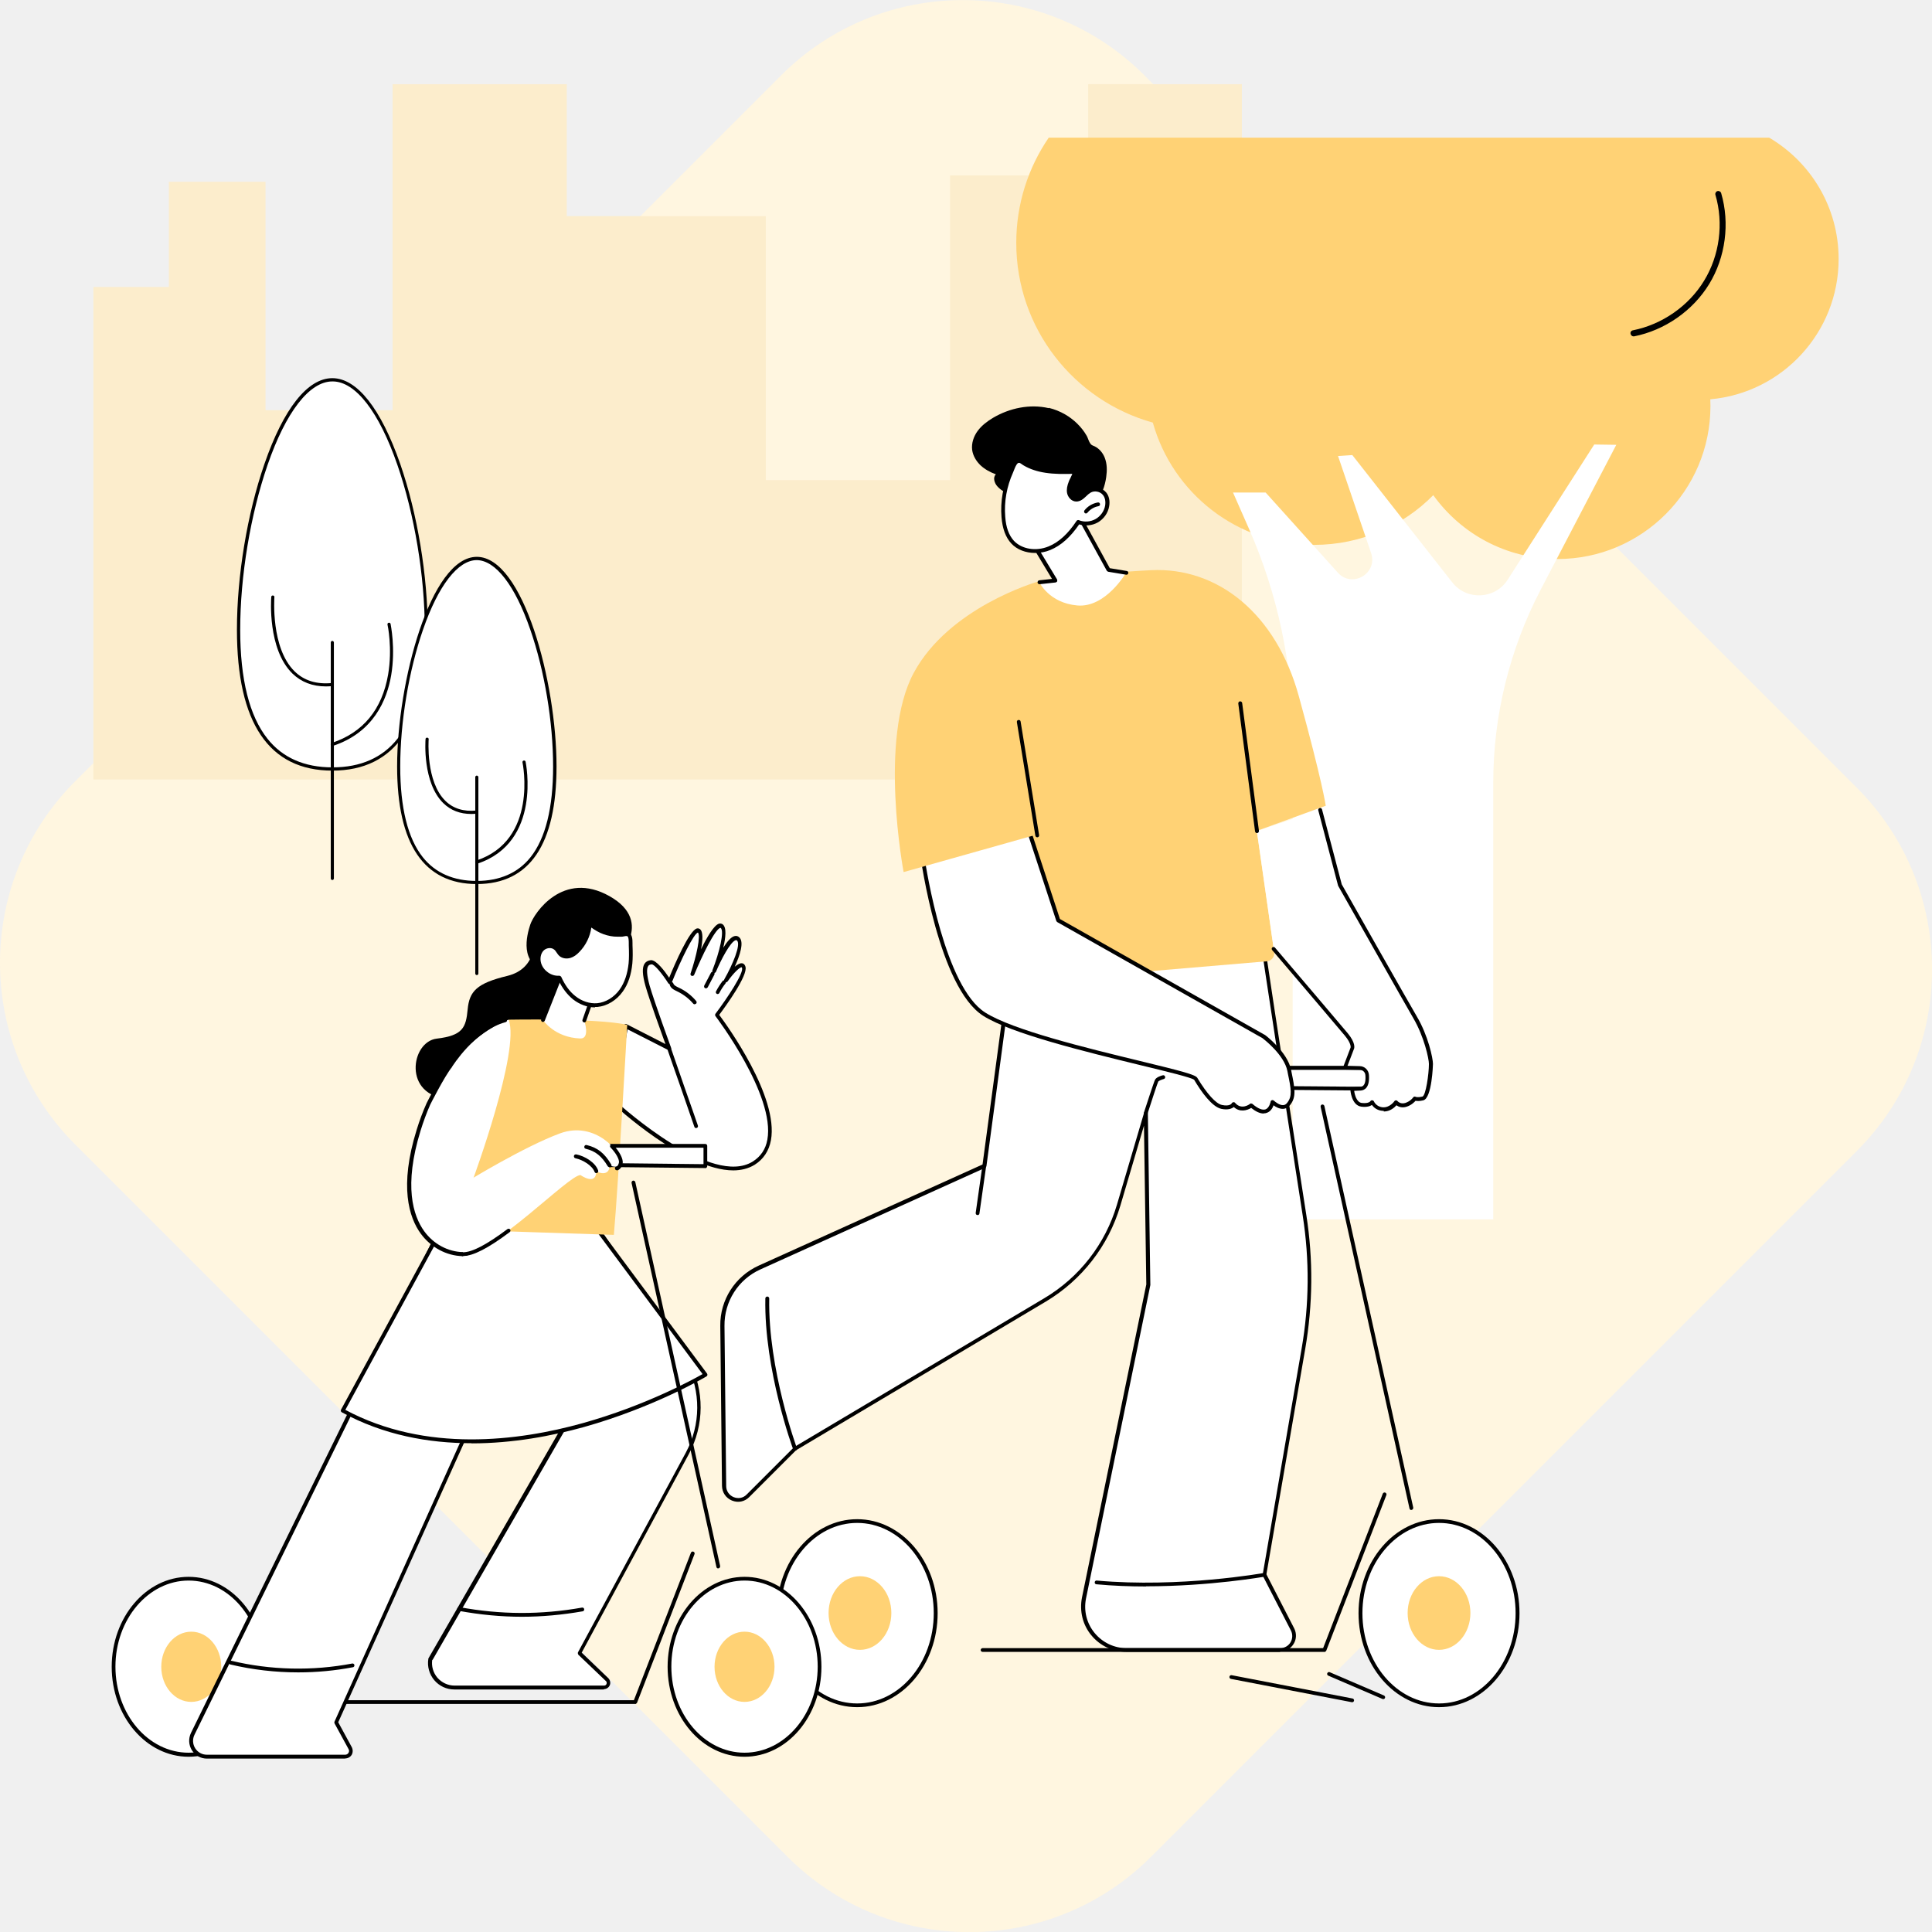
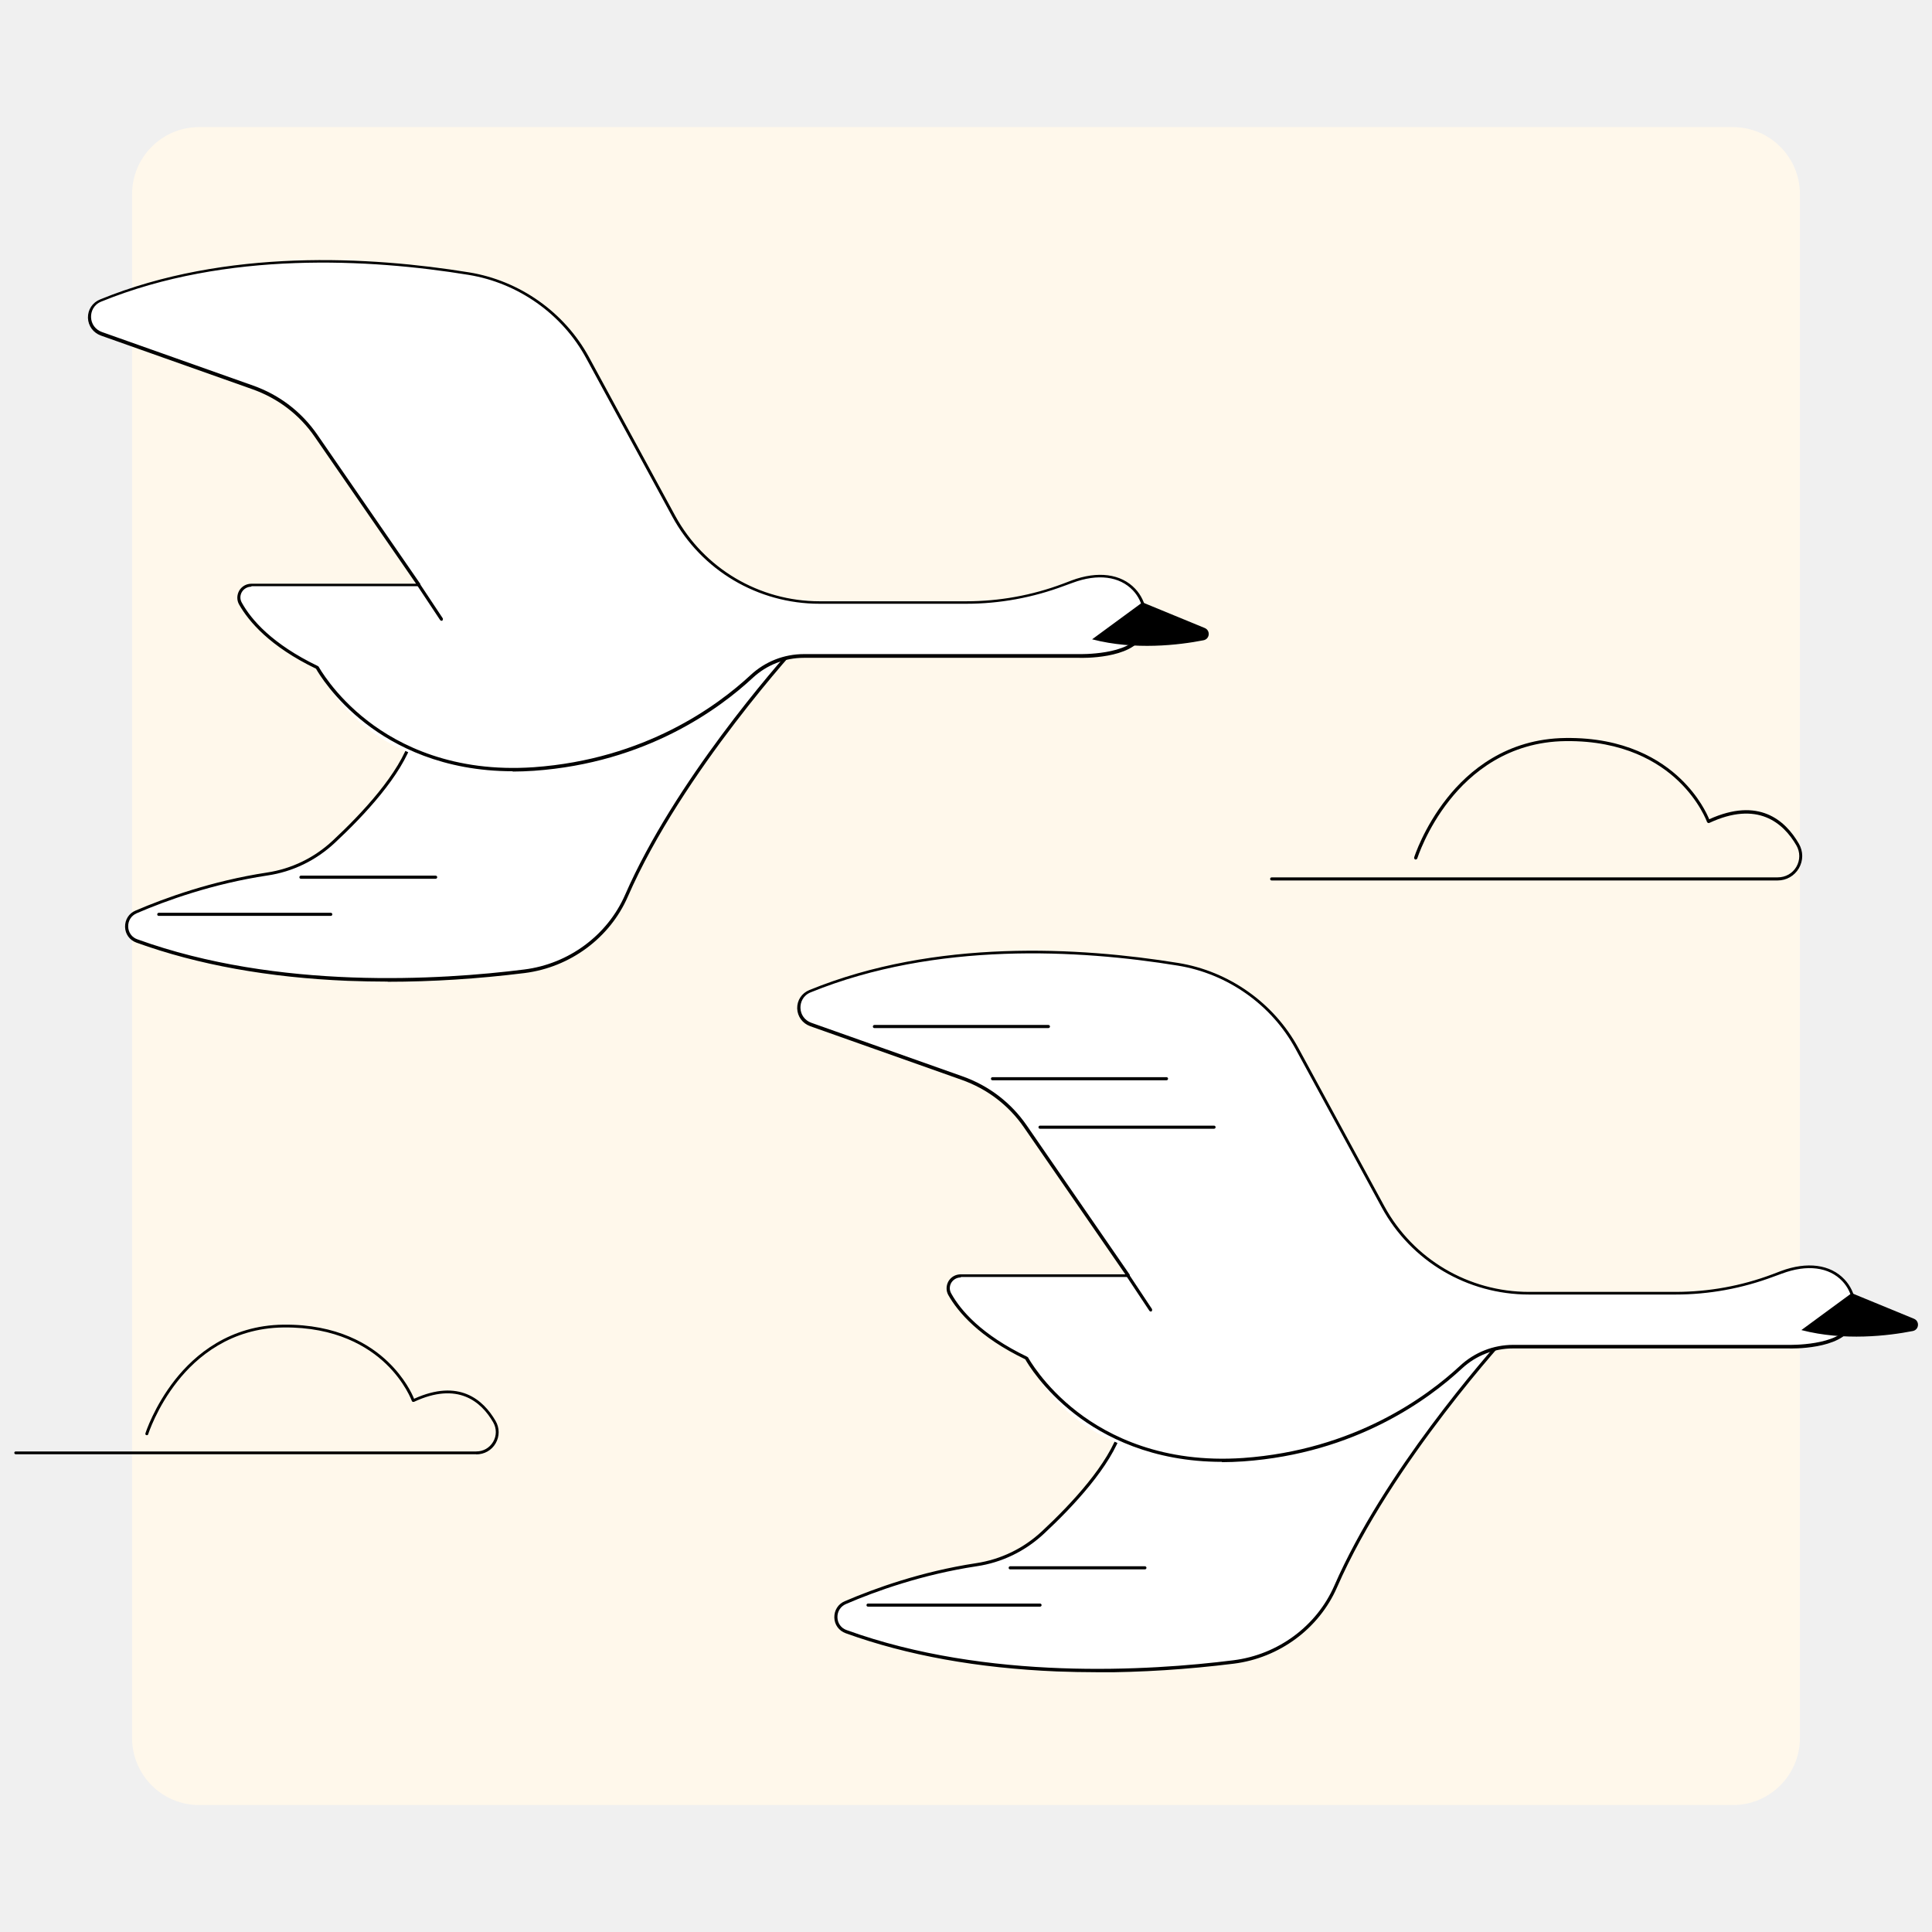
<svg xmlns="http://www.w3.org/2000/svg" id="Capa_1" data-name="Capa 1" viewBox="0 0 124.35 124.35">
  <defs>
    <style>
      .cls-1 {
-         fill: #fff6e0;
+         fill: none;
      }

      .cls-2 {
        fill: #fff;
      }

      .cls-3 {
-         fill: #fcedcc;
+         fill: #fff8eb;
      }

      .cls-4 {
-         fill: #ffd275;
+         clip-path: url(#clippath);
      }
    </style>
+     <clipPath id="clippath">
+       <rect class="cls-1" x=".91" y="16.72" width="122.52" height="90.91" />
+     </clipPath>
  </defs>
-   <rect class="cls-1" x="13.22" y="13.52" width="97.91" height="97.32" rx="16.53" ry="16.53" transform="translate(62.18 -25.75) rotate(45)" />
-   <g>
-     <g>
-       <polygon class="cls-3" points="6.01 18.47 10.87 18.47 10.87 11.7 17.09 11.7 17.09 26.4 25.27 26.4 25.27 5.42 36.48 5.42 36.48 13.91 49.29 13.91 49.29 30.9 61.15 30.9 61.15 11.29 70.04 11.29 70.04 5.42 79.93 5.42 79.93 50.17 6.01 50.17 6.01 18.47" />
-       <g>
-         <path class="cls-4" d="M113.87,8.86c2.68,1.58,4.47,4.48,4.47,7.81,0,4.73-3.63,8.62-8.26,9.03,0,.14.01.29.01.44,0,5.43-4.41,9.84-9.84,9.84-3.3,0-6.21-1.62-8-4.11-1.95,1.98-4.67,3.2-7.67,3.2-4.95,0-9.11-3.33-10.38-7.87-5.07-1.41-8.79-6.05-8.79-11.57,0-2.51.77-4.84,2.09-6.77h46.36Z" />
-         <path d="M105.13,21.65s.03,0,.04,0c1.98-.39,3.79-1.65,4.84-3.37,1.05-1.72,1.34-3.91.77-5.85-.03-.1-.14-.16-.24-.13-.1.03-.16.14-.13.24.54,1.83.27,3.9-.73,5.53-.99,1.63-2.71,2.82-4.58,3.19-.11.02-.18.12-.15.23.02.09.1.16.19.16Z" />
-         <path class="cls-2" d="M81.46,31.7l4.65,5.16c.92,1.02,2.58.05,2.14-1.26l-2.13-6.25.92-.06,6.43,8.19c.93,1.19,2.76,1.1,3.57-.17l5.57-8.7,1.42.02-4.87,9.33c-2,3.84-3.05,8.1-3.05,12.43v28.09h-12.91v-31.13c0-4.58-.96-9.1-2.8-13.29l-1.04-2.36h2.1Z" />
-       </g>
-       <g>
-         <g>
-           <g>
-             <path class="cls-2" d="M27.43,40.54c0,6.92-2.7,8.97-6.04,8.97s-6.04-2.05-6.04-8.97,2.7-16.09,6.04-16.09,6.04,9.17,6.04,16.09Z" />
-             <path d="M21.39,49.6c-4.07,0-6.14-3.05-6.14-9.07,0-3.47.66-7.46,1.77-10.67,1.23-3.56,2.78-5.52,4.37-5.52s3.13,1.96,4.37,5.52c1.11,3.21,1.77,7.2,1.77,10.67,0,6.02-2.07,9.07-6.14,9.07ZM21.39,24.55c-1.47,0-2.99,1.96-4.17,5.38-1.1,3.19-1.76,7.15-1.76,10.6,0,3.19.59,5.55,1.75,7.01.97,1.23,2.38,1.85,4.19,1.85s3.22-.62,4.19-1.85c1.16-1.46,1.75-3.82,1.75-7.01,0-3.45-.66-7.42-1.76-10.6-1.18-3.42-2.7-5.38-4.17-5.38Z" />
-           </g>
-           <g>
-             <path d="M21.39,56.64c-.06,0-.1-.05-.1-.1v-15.19c0-.06.05-.1.1-.1s.1.05.1.1v15.19c0,.06-.05.1-.1.1Z" />
-             <path d="M21.39,48.02s-.08-.03-.1-.07c-.02-.05.01-.11.06-.13,2.02-.67,3.24-2.15,3.63-4.4.29-1.69-.03-3.2-.04-3.22-.01-.05.02-.11.08-.12.05-.01.11.02.12.08,0,.02.33,1.56.04,3.29-.27,1.6-1.14,3.7-3.76,4.56-.01,0-.02,0-.03,0Z" />
-             <path d="M20.98,44.18c-.87,0-1.59-.28-2.16-.83-1.61-1.58-1.37-4.8-1.36-4.93,0-.06.05-.1.11-.09.06,0,.1.05.09.11,0,.03-.24,3.26,1.3,4.77.61.6,1.42.85,2.42.75.06,0,.11.04.11.09,0,.06-.04.11-.09.11-.14.01-.29.02-.42.02Z" />
-           </g>
-         </g>
-         <g>
-           <g>
-             <path class="cls-2" d="M35.71,49.34c0,5.76-2.25,7.46-5.03,7.46s-5.03-1.7-5.03-7.46,2.25-13.39,5.03-13.39,5.03,7.63,5.03,13.39Z" />
-             <path d="M30.69,56.9c-3.4,0-5.13-2.55-5.13-7.57,0-5.43,2.15-13.49,5.13-13.49s5.13,8.06,5.13,13.49c0,5.02-1.73,7.57-5.13,7.57ZM30.69,36.05c-1.21,0-2.48,1.63-3.46,4.47-.92,2.65-1.47,5.95-1.47,8.82,0,2.65.49,4.62,1.45,5.83.81,1.02,1.98,1.53,3.47,1.53s2.67-.52,3.47-1.53c.96-1.21,1.45-3.17,1.45-5.83,0-2.87-.55-6.17-1.47-8.82-.98-2.84-2.24-4.47-3.46-4.47Z" />
-           </g>
-           <g>
-             <path d="M30.69,62.76c-.06,0-.1-.05-.1-.1v-12.64c0-.06.05-.1.1-.1s.1.05.1.1v12.64c0,.06-.05.1-.1.1Z" />
-             <path d="M30.69,55.59s-.08-.03-.1-.07c-.02-.05.01-.11.06-.13,4.01-1.32,2.99-6.27,2.98-6.32-.01-.05.02-.11.08-.12.05-.01.11.02.12.08.01.05,1.07,5.18-3.11,6.56-.01,0-.02,0-.03,0Z" />
-             <path d="M30.34,52.39c-.73,0-1.33-.23-1.81-.7-1.34-1.32-1.15-4.01-1.14-4.12,0-.06.05-.1.11-.09.06,0,.1.05.09.11,0,.03-.2,2.71,1.08,3.96.5.49,1.17.7,2,.62.06,0,.11.04.11.09,0,.06-.04.11-.09.11-.12.01-.24.02-.35.02Z" />
-           </g>
-         </g>
-       </g>
-     </g>
-     <g>
-       <g>
-         <g>
-           <g>
-             <path class="cls-2" d="M81.22,60.26c0,.35,1.75,11.61,2.74,17.97.44,2.84.42,5.73-.07,8.56l-2.51,14.57,1.81,3.52c.31.6-.13,1.31-.8,1.31h-9.89c-1.77,0-3.09-1.62-2.73-3.35l4.14-20.17-.16-11.05-1.75,5.93c-.75,2.56-2.45,4.73-4.74,6.1l-16.1,9.58-3.03,3.03c-.56.56-1.53.17-1.54-.63l-.11-10.31c-.02-1.61.92-3.09,2.39-3.75l14.47-6.54,1.79-13.32,16.08-1.46Z" />
-             <path d="M82.39,106.32h-9.89c-.88,0-1.7-.39-2.26-1.07-.56-.68-.77-1.56-.6-2.43l4.14-20.15-.15-10.22-1.52,5.15c-.77,2.59-2.47,4.78-4.79,6.17l-16.08,9.57-3.02,3.02c-.3.3-.72.38-1.11.22-.39-.16-.63-.52-.64-.94l-.11-10.31c-.02-1.66.95-3.18,2.47-3.87l14.41-6.51,1.78-13.25c0-.06.05-.1.11-.11l16.08-1.46s.07,0,.09.03c.03.02.04.06.04.09,0,.26,1,6.81,2.74,17.96.45,2.86.42,5.75-.07,8.6l-2.5,14.52,1.79,3.48c.16.32.15.7-.04,1-.19.31-.51.49-.88.49ZM73.75,71.51s.01,0,.02,0c.06,0,.11.06.11.12l.16,11.05s0,.02,0,.03l-4.14,20.17c-.16.79.04,1.6.55,2.22.51.62,1.26.98,2.06.98h9.89c.27,0,.52-.14.66-.37.14-.23.15-.52.03-.76l-1.81-3.52s-.02-.05-.01-.08l2.51-14.57c.49-2.82.51-5.69.07-8.52-1.18-7.59-2.58-16.62-2.73-17.86l-15.86,1.44-1.77,13.22s-.03.08-.07.1l-14.47,6.54c-1.43.64-2.34,2.07-2.32,3.64l.11,10.31c0,.32.19.59.48.71.3.12.62.06.84-.17l3.03-3.03s.02-.01.02-.02l16.1-9.58c2.27-1.35,3.93-3.49,4.68-6.02l1.75-5.93c.02-.05.06-.09.12-.09Z" />
-           </g>
-           <path d="M73.77,102.11c-1.04,0-2.12-.04-3.2-.14-.07,0-.12-.07-.11-.13,0-.07.07-.12.13-.11,5.36.48,10.72-.48,10.77-.49.07-.01.13.03.14.1s-.03.13-.1.14c-.04,0-3.49.62-7.64.62Z" />
-           <path d="M51.17,93.36c-.05,0-.1-.03-.12-.08-.02-.05-1.88-5.11-1.79-9.71,0-.07.06-.12.13-.12.07,0,.12.06.12.13-.08,4.55,1.76,9.57,1.78,9.62.02.06,0,.14-.07.16-.01,0-.03,0-.04,0Z" />
-           <path d="M73.75,71.76s-.03,0-.04,0c-.06-.02-.1-.09-.08-.16.11-.33.64-1.97.71-2.1.08-.17.41-.27.5-.29.07-.02.13.02.15.09s-.02.13-.09.15c-.15.04-.32.12-.35.16-.05.09-.45,1.32-.69,2.07-.02.05-.07.09-.12.09Z" />
-           <path d="M62.92,78.2s-.01,0-.02,0c-.07,0-.11-.07-.1-.14l.43-3.03c0-.07.07-.11.14-.1.07,0,.11.07.1.14l-.43,3.03c0,.06-.06.11-.12.11Z" />
-         </g>
-         <g>
-           <path d="M89.03,109.36s-.03,0-.05-.01l-3.49-1.5c-.06-.03-.09-.1-.06-.16.03-.06.1-.09.16-.06l3.49,1.5c.06.03.09.1.06.16-.02.05-.07.07-.11.07Z" />
-           <path d="M87.03,109.56s-.02,0-.02,0l-7.78-1.5c-.07-.01-.11-.08-.1-.14.01-.07.08-.11.14-.1l7.78,1.5c.07.01.11.08.1.14-.01.06-.06.1-.12.1Z" />
-           <path d="M85.25,106.32h-22.01c-.07,0-.12-.06-.12-.12s.06-.12.12-.12h21.92l3.84-9.94c.02-.06.1-.1.16-.07.06.02.1.1.07.16l-3.87,10.02s-.06.08-.12.08Z" />
-           <g>
-             <ellipse class="cls-2" cx="55.17" cy="103.82" rx="5.05" ry="5.93" />
-             <path d="M55.17,109.88c-2.85,0-5.18-2.72-5.18-6.05s2.32-6.05,5.18-6.05,5.18,2.72,5.18,6.05-2.32,6.05-5.18,6.05ZM55.17,98.02c-2.72,0-4.93,2.61-4.93,5.81s2.21,5.81,4.93,5.81c2.72,0,4.93-2.61,4.93-5.81s-2.21-5.81-4.93-5.81Z" />
-           </g>
-           <g>
-             <ellipse class="cls-2" cx="92.62" cy="103.82" rx="5.05" ry="5.93" />
-             <path d="M92.62,109.88c-2.85,0-5.18-2.72-5.18-6.05s2.32-6.05,5.18-6.05,5.18,2.72,5.18,6.05-2.32,6.05-5.18,6.05ZM92.62,98.02c-2.72,0-4.93,2.61-4.93,5.81s2.21,5.81,4.93,5.81,4.93-2.61,4.93-5.81-2.21-5.81-4.93-5.81Z" />
-           </g>
-           <ellipse class="cls-4" cx="92.62" cy="103.82" rx="2.02" ry="2.37" />
-           <ellipse class="cls-4" cx="55.35" cy="103.82" rx="2.02" ry="2.37" />
-         </g>
-         <g>
-           <g>
-             <polygon class="cls-2" points="91.78 70.1 77.86 69.99 77.86 68.73 91.78 68.73 91.78 70.1" />
-             <path d="M91.78,70.22h0l-13.92-.11c-.07,0-.12-.06-.12-.12v-1.26s.01-.06.03-.09c.02-.02.05-.04.09-.04h13.92c.07,0,.12.06.12.12v1.37s-.01.06-.04.09c-.02.02-.05.04-.09.04ZM77.99,69.87l13.67.11v-1.12h-13.67v1.01Z" />
-           </g>
-           <path d="M90.84,97.19c-.06,0-.11-.04-.12-.1l-5.72-25.85c-.01-.07.03-.13.09-.15.07-.01.13.03.15.09l5.72,25.85c.01.07-.03.13-.09.15,0,0-.02,0-.03,0Z" />
-         </g>
-         <g>
-           <path class="cls-4" d="M66.71,37.46s3.03-.54,7.36-.76,8.08,2.83,9.53,8.12c1.52,5.52,1.73,7.04,1.73,7.04l-4.44,1.62,1.12,7.82c.04.28-.17.54-.45.57l-17.34,1.47-1.73-19.17,4.22-6.71Z" />
-           <g>
-             <path class="cls-2" d="M59.35,54.94l6.93-1.34,1.84,5.63,13.21,7.47s1.42,1.06,1.65,2.19c.23,1.13.36,1.67-.05,2.17-.41.5-1.04-.14-1.04-.14,0,0-.18,1.22-1.36.23,0,0-.63.5-1.13-.09,0,0-.14.32-.77.18-.63-.14-1.4-1.36-1.67-1.81-.27-.45-10.76-2.35-13.61-4.16-2.85-1.81-4-10.34-4-10.34Z" />
-             <path d="M81.33,71.67c-.23,0-.5-.12-.8-.36-.26.16-.73.3-1.12-.06-.12.1-.36.21-.8.12-.6-.13-1.29-1.09-1.75-1.87-.15-.14-1.79-.54-3.53-.96-3.48-.85-8.24-2.01-10.05-3.16-2.86-1.82-4.01-10.07-4.06-10.42,0-.07.03-.13.1-.14l6.93-1.34c.06-.01.12.02.14.08l1.83,5.59,13.17,7.45s0,0,.01,0c.06.04,1.46,1.1,1.7,2.26l.03.16c.21,1.03.32,1.59-.1,2.11-.12.15-.27.23-.44.24-.24.01-.48-.12-.62-.23-.06.17-.18.39-.42.48-.07.03-.14.04-.21.04ZM80.54,71.03s.06,0,.08.03c.35.3.64.41.84.34.25-.1.32-.49.32-.49,0-.05.04-.08.08-.1.04-.01.09,0,.13.03.09.08.36.3.59.29.1,0,.19-.05.26-.14.35-.43.26-.89.05-1.9l-.03-.16c-.21-1.04-1.5-2.03-1.6-2.11l-13.21-7.47s-.05-.04-.06-.07l-1.81-5.53-6.7,1.29c.15,1.02,1.34,8.49,3.93,10.13,1.78,1.13,6.51,2.28,9.97,3.12,2.68.65,3.56.88,3.68,1.08.62,1.03,1.2,1.67,1.59,1.75.51.11.63-.1.63-.11.02-.04.06-.06.1-.07.04,0,.08,0,.11.04.42.49.94.09.96.07.02-.02.05-.03.08-.03Z" />
-           </g>
-           <path class="cls-4" d="M67.14,53.6l-8.98,2.53s-1.63-8.59.65-12.82c2.27-4.22,7.91-5.85,7.91-5.85l.43,16.14Z" />
-           <path class="cls-2" d="M91.08,65.46c-.35-.59-4.84-8.52-4.84-8.52l-1.27-4.83-4.07,1.38,1.08,7.57c1.73,2.03,4.36,5.12,4.69,5.52.49.6.38.87.38.87l-.48,1.26.96.02c.25,0,.46.2.48.46.03.37-.02.83-.41.87l-.56.03s.05.95.61,1.02c.57.07.68-.18.68-.18,0,0,.18.43.7.45.52.02.84-.45.84-.45,0,0,.23.29.63.16.41-.14.57-.41.57-.41,0,0,.14.09.52,0,.38-.09.52-1.85.52-2.22s-.32-1.81-1.02-3Z" />
-           <path d="M89.06,71.5s-.03,0-.04,0c-.39-.02-.61-.23-.72-.38-.12.08-.32.15-.67.11-.66-.08-.72-1.09-.72-1.13,0-.07.05-.13.12-.13l.56-.03c.28-.02.32-.41.29-.74-.01-.19-.17-.34-.36-.34l-.96-.02s-.08-.02-.1-.05c-.02-.03-.03-.08-.01-.11l.48-1.26s.06-.24-.36-.75c-.33-.4-3.08-3.63-4.69-5.52-.04-.05-.04-.13.01-.17.05-.04.13-.04.17.01,1.61,1.89,4.36,5.12,4.69,5.52.51.62.42.94.4.99l-.42,1.1.78.02c.32,0,.58.25.6.57.06.83-.3.98-.52,1l-.43.02c.03.24.15.74.49.78.45.05.55-.11.55-.11.02-.04.07-.07.12-.06.05,0,.09.03.11.07,0,.01.16.36.59.38.44.02.73-.39.73-.4.02-.03.06-.05.1-.05.04,0,.08.02.1.05,0,0,.18.22.5.12.35-.12.49-.34.5-.35.02-.03.05-.05.08-.06.03,0,.07,0,.1.02h0s.12.05.42-.02c.22-.05.42-1.46.42-2.1,0-.34-.31-1.76-1-2.94-.35-.59-4.79-8.44-4.84-8.52,0,0,0-.02-.01-.03l-1.27-4.83c-.02-.07.02-.13.09-.15.07-.02.13.02.15.09l1.27,4.82c.21.38,4.49,7.93,4.83,8.5.73,1.23,1.04,2.69,1.04,3.06,0,.02-.06,2.2-.62,2.34-.25.06-.41.05-.5.03-.09.1-.27.28-.57.38-.31.1-.54,0-.66-.09-.13.15-.42.4-.81.4Z" />
-           <path d="M66.76,53.89c-.06,0-.11-.04-.12-.1l-1.19-7.31c-.01-.07.03-.13.1-.14.07-.01.13.03.14.1l1.19,7.31c.01.07-.03.13-.1.14,0,0-.01,0-.02,0Z" />
-           <path d="M80.9,53.62c-.06,0-.11-.05-.12-.11l-1.08-8.23c0-.07.04-.13.11-.14.07,0,.13.04.14.11l1.08,8.23c0,.07-.04.13-.11.14,0,0-.01,0-.02,0Z" />
-         </g>
-         <g>
-           <path class="cls-2" d="M66.9,37.48s.62,1.33,2.44,1.49c1.83.16,3.14-2.11,3.14-2.11l-1.15-.19-2.04-3.72-2.98,1.75,1.6,2.66-1.01.11Z" />
-           <path d="M66.9,37.6c-.06,0-.12-.05-.12-.11,0-.07.04-.13.11-.14l.82-.09-1.5-2.49s-.02-.06-.01-.09c0-.03.03-.06.06-.08l2.98-1.75s.06-.02.1-.01c.03,0,.06.03.08.06l2.01,3.67,1.09.18c.07.01.11.07.1.14-.01.07-.07.11-.14.1l-1.15-.19s-.07-.03-.09-.06l-1.98-3.61-2.76,1.62,1.54,2.55s.02.08,0,.12c-.02.04-.06.06-.1.07l-1.01.11s0,0-.01,0Z" />
-           <path d="M67.5,26.27c-1.21-.28-2.51-.01-3.58.62-.37.22-.73.49-.99.84-.26.35-.41.79-.36,1.22.05.38.26.73.54,1,.28.26.63.45.99.58-.21.19-.1.56.09.77.29.33.73.53,1.17.54.44,0,.88-.18,1.19-.5.23.5.54.96.96,1.31.42.34.97.56,1.51.52.59-.04,1.14-.37,1.52-.84.37-.46.58-1.04.66-1.63.06-.42.06-.85-.1-1.25-.12-.3-.34-.57-.64-.72-.15-.07-.22-.07-.3-.21-.09-.13-.13-.31-.21-.46-.33-.58-.83-1.06-1.4-1.39-.33-.19-.68-.33-1.05-.42Z" />
-           <g>
-             <path class="cls-2" d="M64.57,33.27c.05.59.2,1.2.6,1.63.58.62,1.58.71,2.36.39.79-.32,1.39-.98,1.86-1.69.38.15.82.12,1.17-.08.35-.2.61-.56.68-.96.05-.27,0-.57-.17-.78-.22-.28-.66-.36-.96-.18-.3.18-.52.57-.87.56-.23-.01-.42-.22-.47-.45-.05-.23.02-.47.11-.68.09-.22.21-.42.27-.65-.63.02-1.26.03-1.88-.07-.47-.07-.94-.21-1.36-.46-.19-.11-.31-.27-.5-.12-.15.13-.26.46-.34.64-.41.9-.59,1.91-.51,2.9Z" />
-             <path d="M66.62,35.59c-.6,0-1.16-.21-1.53-.61-.36-.39-.57-.95-.63-1.7-.08-1.01.1-2.03.52-2.96.02-.04.04-.09.06-.14.08-.19.17-.43.32-.55.22-.18.4-.05.54.04.03.02.07.05.1.07.37.22.81.36,1.32.44.61.09,1.24.08,1.86.06.04,0,.08.02.1.05.02.03.03.07.02.11-.05.16-.12.31-.18.46-.03.07-.06.13-.09.2-.1.25-.14.44-.1.61.03.17.18.35.35.36.17,0,.31-.12.47-.28.1-.1.21-.19.33-.26.36-.21.86-.11,1.12.21.18.22.25.54.19.88-.07.44-.35.83-.74,1.05-.36.2-.8.24-1.19.12-.57.83-1.18,1.37-1.86,1.65-.31.13-.65.19-.97.19ZM65.57,29.79s-.04.01-.07.03c-.09.08-.18.29-.24.45-.02.05-.04.1-.06.15-.4.89-.58,1.87-.5,2.84.05.7.24,1.2.56,1.55.51.54,1.42.69,2.23.36.66-.27,1.25-.81,1.8-1.64.03-.05.09-.07.15-.05.34.14.75.11,1.07-.07.32-.18.56-.51.62-.87.04-.26,0-.51-.14-.68-.18-.23-.55-.3-.8-.15-.1.06-.19.14-.28.23-.18.17-.38.35-.65.34-.31-.01-.53-.29-.58-.55-.04-.22,0-.46.12-.76.03-.07.06-.14.1-.21.04-.09.08-.17.12-.26-.57.01-1.15.02-1.73-.07-.54-.08-1.01-.24-1.4-.47-.04-.02-.08-.05-.12-.08-.09-.06-.13-.09-.17-.09Z" />
-           </g>
-           <path d="M69.9,33.05s-.05,0-.08-.03c-.05-.04-.06-.12-.02-.17.21-.27.52-.45.86-.51.07-.01.13.03.14.1.01.07-.03.13-.1.14-.28.05-.53.2-.71.42-.02.03-.06.05-.1.05Z" />
-         </g>
-       </g>
-       <g>
-         <path d="M34.37,60.33s.28,1.99-1.71,2.48c-1.99.48-2.45,1-2.56,2.16-.11,1.17-.31,1.68-1.99,1.88-1.68.2-2.19,3.7.76,3.87,2.94.17,5.82-2.31,5.82-2.31l2.4-6.6-2.71-1.48Z" />
-         <g>
-           <path d="M40.88,109.67h-21.03c-.07,0-.12-.06-.12-.12s.06-.12.12-.12h20.95l3.67-9.49c.02-.06.1-.1.16-.07.06.02.1.1.07.16l-3.7,9.57s-.06.08-.12.08Z" />
-           <g>
-             <ellipse class="cls-2" cx="12.14" cy="107.28" rx="4.83" ry="5.67" />
-             <path d="M12.14,113.07c-2.73,0-4.95-2.6-4.95-5.79s2.22-5.79,4.95-5.79,4.95,2.6,4.95,5.79-2.22,5.79-4.95,5.79ZM12.14,101.73c-2.59,0-4.71,2.49-4.71,5.54,0,3.06,2.11,5.54,4.71,5.54s4.71-2.49,4.71-5.54-2.11-5.54-4.71-5.54Z" />
-           </g>
-           <g>
-             <ellipse class="cls-2" cx="47.92" cy="107.28" rx="4.83" ry="5.67" />
-             <path d="M47.92,113.07c-2.73,0-4.95-2.6-4.95-5.79s2.22-5.79,4.95-5.79,4.95,2.6,4.95,5.79-2.22,5.79-4.95,5.79ZM47.92,101.73c-2.59,0-4.71,2.49-4.71,5.54s2.11,5.54,4.71,5.54,4.71-2.49,4.71-5.54-2.11-5.54-4.71-5.54Z" />
-           </g>
-           <ellipse class="cls-4" cx="47.92" cy="107.28" rx="1.93" ry="2.26" />
-           <ellipse class="cls-4" cx="12.31" cy="107.28" rx="1.93" ry="2.26" />
-         </g>
-         <g>
-           <g>
-             <path class="cls-2" d="M37.59,77.78l6.68,9.91c.97,1.84.96,4.04-.03,5.87l-6.94,12.85,1.78,1.7c.19.18.06.5-.2.5h-9.63c-.97,0-1.71-.87-1.55-1.83l8.87-15.4-4.9-8.97,5.91-4.65Z" />
-             <path d="M38.87,108.74h-9.63c-.5,0-.97-.22-1.29-.6-.32-.38-.46-.88-.38-1.37,0-.01,0-.03.01-.04l8.84-15.34-4.86-8.91c-.03-.05-.02-.12.03-.16l5.91-4.65s.06-.03.1-.03c.03,0,.06.02.08.05l6.68,9.91s0,0,0,.01c.99,1.88.98,4.12-.03,5.99l-6.89,12.77,1.71,1.64c.12.12.16.3.1.45s-.21.26-.39.26ZM27.82,106.83c-.06.41.06.83.33,1.15.28.32.68.51,1.1.51h9.63c.11,0,.15-.08.16-.11,0-.02.04-.11-.04-.18l-1.78-1.7s-.05-.1-.02-.15l6.94-12.85c.97-1.8.98-3.95.04-5.75l-6.6-9.79-5.73,4.5,4.85,8.88s.02.08,0,.12l-8.86,15.38Z" />
-           </g>
-           <path class="cls-2" d="M29.35,77.06l-16.94,34.54c-.33.68.16,1.47.92,1.47h8.9c.28,0,.46-.3.33-.55l-.9-1.65,13.24-29.42,2.28-1.05,1.35-3.66-9.17.31Z" />
-           <path d="M22.22,113.19h-8.9c-.4,0-.76-.2-.97-.54-.21-.34-.23-.75-.06-1.11l16.94-34.54c.03-.06.1-.09.17-.06.06.03.09.1.06.17l-16.94,34.54c-.14.28-.12.61.04.87.17.27.45.42.76.42h8.9c.09,0,.17-.05.21-.12.05-.08.05-.17,0-.25l-.9-1.65s-.02-.07,0-.11l12.94-28.76c.2-.45.56-.81,1.01-1.02l.46-.21c.06-.03.14,0,.16.06.03.06,0,.14-.06.16l-.46.21c-.4.18-.71.5-.89.9l-12.92,28.7.87,1.6c.08.16.08.34,0,.49-.09.15-.25.24-.43.24Z" />
-           <g>
-             <path class="cls-2" d="M38.2,78.78l7.2,9.69s-13.19,7.88-23.35,2.31l6.59-12.13,9.56.13Z" />
-             <path d="M30.35,92.89c-2.76,0-5.66-.52-8.35-1.99-.06-.03-.08-.11-.05-.17l6.59-12.13s.06-.06.11-.06h0l9.56.13s.07.02.1.05l7.2,9.69s.03.06.02.1-.03.06-.06.08c-.03.02-3.36,1.99-7.89,3.26-2.05.57-4.57,1.05-7.22,1.05ZM22.22,90.74c5.19,2.78,11.16,2.01,15.28.86,4.02-1.12,7.09-2.8,7.72-3.16l-7.08-9.53-9.42-.13-6.49,11.96Z" />
-           </g>
-           <path d="M33.6,104.06c-1.35,0-2.7-.13-4.07-.38-.07-.01-.11-.08-.1-.14.01-.07.08-.11.14-.1,2.65.49,5.24.5,7.89.03.07-.01.13.03.14.1.01.07-.03.13-.1.14-1.32.23-2.62.35-3.91.35Z" />
-           <path d="M19.2,107.64c-1.48,0-2.95-.17-4.38-.51-.07-.02-.11-.08-.09-.15s.08-.11.15-.09c2.53.61,5.23.67,7.79.18.07-.01.13.03.14.1s-.03.13-.1.14c-1.15.22-2.33.33-3.51.33Z" />
-         </g>
-         <g>
-           <g>
-             <g>
-               <path class="cls-2" d="M43.06,67.46l-2.78-1.42-.81,4.86s6.18,5.76,9.05,3.97c3.33-2.08-2.37-9.55-2.37-9.55,0,0,1.9-2.51,1.73-3.06-.17-.56-1.15.83-1.15.83,0,0,1.28-2.24.78-2.66-.5-.42-1.54,2.08-1.54,2.08,0,0,.98-2.52.49-2.89-.49-.37-1.88,3.08-1.88,3.08,0,0,.83-2.44.42-2.77-.41-.33-1.88,3.29-1.88,3.29,0,0-.83-1.31-1.19-1.27-.36.03-.58.32-.24,1.52.3,1.06,1.38,4.01,1.38,4.01Z" />
-               <path d="M47.2,75.33c-3.11,0-7.6-4.14-7.82-4.35-.03-.03-.04-.07-.04-.11l.81-4.86s.03-.07.07-.09c.04-.02.08-.02.11,0l2.5,1.28c-.28-.78-1.04-2.87-1.28-3.72-.21-.74-.23-1.21-.06-1.46.09-.13.22-.2.4-.22.34-.03.89.7,1.18,1.13.38-.93,1.3-3.04,1.78-3.17.07-.02.14,0,.2.04.22.17.18.72.07,1.3.38-.78.84-1.56,1.16-1.65.09-.02.17,0,.23.04.27.2.2.85.04,1.51.24-.38.5-.7.73-.75.11-.03.21,0,.29.07.35.29.05,1.18-.28,1.9.17-.14.34-.24.47-.22.06,0,.17.05.22.22.17.56-1.27,2.54-1.69,3.1.5.67,3.84,5.27,3.33,8.07-.13.69-.48,1.22-1.05,1.58-.41.25-.88.36-1.38.36ZM39.6,70.85c.58.53,6.23,5.55,8.85,3.91.51-.32.83-.79.94-1.41.52-2.86-3.3-7.9-3.34-7.95-.03-.04-.03-.11,0-.15.77-1.02,1.82-2.61,1.71-2.95-.01-.04-.02-.04-.02-.04-.1-.04-.52.35-.91.91-.04.05-.11.07-.17.03-.06-.04-.07-.11-.04-.17.51-.89,1.1-2.26.81-2.5-.02-.02-.04-.02-.07-.02-.35.09-.97,1.3-1.28,2.04-.03.06-.1.09-.16.07-.06-.03-.09-.1-.07-.16.46-1.17.79-2.55.53-2.74,0,0,0,0-.02,0-.35.1-1.19,1.83-1.68,3.02-.02.06-.1.09-.16.07-.06-.02-.1-.09-.07-.16.38-1.12.66-2.43.47-2.63-.27.08-1.09,1.73-1.69,3.24-.02.04-.06.07-.1.08-.05,0-.09-.02-.12-.06-.38-.6-.9-1.23-1.07-1.21-.11.01-.18.04-.22.11-.12.18-.09.6.09,1.25.3,1.04,1.37,3.97,1.38,4,.02.05,0,.1-.03.14-.04.03-.09.04-.14.02l-2.63-1.34-.78,4.62Z" />
-             </g>
-             <path d="M44.71,64.64s-.07-.01-.09-.04c-.29-.34-.65-.61-1.05-.8-.19-.09-.42-.2-.47-.44-.01-.07.03-.13.09-.15.07-.01.13.03.15.09.03.12.19.19.33.26.44.2.83.5,1.14.87.04.05.04.13-.01.17-.02.02-.05.03-.08.03Z" />
-             <path d="M45.44,63.61s-.04,0-.06-.01c-.06-.03-.08-.11-.05-.17l.43-.82c.03-.06.11-.08.17-.05.06.03.08.11.05.17l-.43.82s-.07.07-.11.07Z" />
-             <path d="M46.2,63.98s-.04,0-.06-.01c-.06-.03-.09-.11-.05-.17.12-.23.26-.45.42-.66.04-.05.12-.06.17-.02.05.04.06.12.02.17-.15.19-.29.4-.4.62-.02.04-.07.07-.11.07Z" />
-             <path d="M44.81,72.61c-.05,0-.1-.03-.12-.09-.06-.18-.47-1.36-.87-2.51-.42-1.2-.82-2.33-.88-2.52-.02-.07.02-.13.08-.15.07-.02.13.02.15.08.06.18.47,1.36.87,2.51.42,1.2.82,2.33.88,2.52.02.07-.02.13-.08.15-.01,0-.02,0-.04,0Z" />
-           </g>
-           <path class="cls-4" d="M29.68,79.16l3.06-13.53s5.65-.11,7.63.33c0,0-.57,10.23-.86,13.52l-9.82-.32Z" />
-           <path class="cls-2" d="M30.46,75.86s3.03-8.23,2.28-10.23c0,0-3.97,1.19-5.8,7.12-1.84,5.93.9,7.95,2.84,7.98,1.94.03.68-4.87.68-4.87Z" />
-           <path d="M29.8,80.85s-.01,0-.02,0c-1.04-.02-2.05-.56-2.7-1.45-.75-1.03-1.4-3.03-.26-6.69.18-.59.4-1.17.64-1.71.04-.08.92-1.83,1.43-2.46.11-.17,1.53-2.44,3.59-2.99.07-.02.13.02.15.09.02.07-.02.13-.09.15-2,.53-3.43,2.86-3.45,2.88,0,0,0,0,0,.01-.49.61-1.39,2.4-1.4,2.42-.23.52-.44,1.09-.62,1.67-1.1,3.56-.48,5.48.23,6.47.6.83,1.53,1.33,2.5,1.35.07,0,.14,0,.2-.02.07-.01.13.03.15.09.01.07-.03.13-.09.15-.07.02-.15.02-.24.02Z" />
-           <g>
-             <g>
-               <polygon class="cls-2" points="45.4 75.05 35.85 74.95 35.73 73.75 45.4 73.75 45.4 75.05" />
-               <path d="M45.4,75.18h0l-9.55-.1c-.06,0-.12-.05-.12-.11l-.12-1.2s0-.07.03-.1c.02-.03.06-.04.09-.04h9.67c.07,0,.12.06.12.12v1.31s-.01.06-.04.09c-.02.02-.05.04-.09.04ZM35.97,74.83l9.31.1v-1.06h-9.41l.1.95Z" />
-             </g>
-             <path d="M46.23,100.95c-.06,0-.11-.04-.12-.1l-5.46-24.71c-.01-.07.03-.13.09-.15.07-.01.13.03.15.09l5.46,24.71c.01.07-.03.13-.09.15,0,0-.02,0-.03,0Z" />
-           </g>
-           <g>
-             <path class="cls-2" d="M29.78,80.72c1.94.03,6.81-5.09,7.58-5.09,0,0,1.02.73,1.02-.26.22.18.87.3.85-.36.32.13.69.14.73-.19.08-.6-1.62-2.72-3.92-1.87s-5.83,3.01-5.83,3.01l-.43,4.76Z" />
-             <path d="M39.7,75.32c-.06,0-.11-.04-.12-.1-.01-.07.03-.13.1-.14.06-.01.14-.13.16-.27.02-.17-.16-.56-.54-.95-.05-.05-.05-.13,0-.17.05-.05.13-.05.17,0,.4.42.64.88.61,1.16-.03.21-.16.44-.36.48,0,0-.01,0-.02,0Z" />
-             <path d="M29.8,80.85s-.01,0-.02,0c-.07,0-.12-.06-.12-.13,0-.07.06-.12.13-.12.58.01,1.52-.48,2.87-1.49.05-.04.13-.03.17.02.04.05.03.13-.02.17-1.4,1.05-2.36,1.54-3,1.54Z" />
-             <path d="M38.39,75.51c-.05,0-.1-.03-.12-.08-.14-.4-.75-.78-1.23-.88-.07-.01-.11-.08-.1-.15.01-.07.08-.11.15-.1.56.11,1.24.53,1.41,1.04.02.06-.01.14-.08.16-.01,0-.03,0-.04,0Z" />
-             <path d="M39.23,75.13s-.08-.02-.11-.06c-.39-.66-.81-.99-1.42-1.13-.07-.02-.11-.08-.09-.15s.08-.11.15-.09c.69.16,1.15.52,1.58,1.25.04.06.02.13-.04.17-.02.01-.04.02-.06.02Z" />
-           </g>
-         </g>
-         <g>
-           <path d="M39.61,61.82s2.62-2.45-.38-4.14c-3-1.69-4.86,1.1-5.1,1.83-.24.72-.69,2.52,1,2.96,1.69.45,4.48-.65,4.48-.65Z" />
-           <path class="cls-2" d="M36.27,62.28l-1.33,3.36s.73,1.14,2.41,1.2c.66.02.25-1.17.25-1.17l.81-2.31-2.14-1.09Z" />
-           <g>
-             <polygon class="cls-2" points="37.61 65.67 38.41 63.37 36.27 62.28 34.95 65.64 37.61 65.67" />
-             <path d="M37.61,65.8s-.03,0-.04,0c-.06-.02-.1-.09-.08-.16l.77-2.2-1.92-.98-1.28,3.24c-.03.06-.1.09-.16.07-.06-.03-.09-.1-.07-.16l1.33-3.36s.04-.06.07-.07c.03-.01.07-.01.1,0l2.14,1.09c.06.03.08.09.06.15l-.81,2.31c-.02.05-.07.08-.12.08Z" />
-           </g>
-           <g>
-             <path class="cls-2" d="M40.59,62.02c-.06.62-.23,1.24-.59,1.74s-.92.89-1.54.95c-.54.05-1.08-.15-1.5-.49-.42-.34-.73-.8-.95-1.29-.56.04-1.12-.35-1.29-.89-.1-.31-.06-.68.16-.92s.63-.3.87-.09c.14.12.21.31.35.43.16.13.39.15.59.08.2-.06.36-.2.51-.35.45-.47.73-1.1.76-1.75,0,.06.28.23.33.27.12.09.26.16.39.22.27.12.56.2.85.23.15.02.3.02.45,0,.12,0,.29-.07.4-.04.24.07.19.53.2.71.02.39.03.78-.01,1.16Z" />
-             <path d="M38.3,64.84c-.49,0-1-.19-1.42-.52-.38-.31-.7-.73-.95-1.26-.59,0-1.15-.41-1.33-.98-.12-.38-.04-.78.19-1.04.27-.3.76-.35,1.05-.1.08.07.14.15.19.23.05.07.1.14.16.19.12.09.3.12.47.06.15-.05.29-.15.46-.31.43-.44.7-1.05.73-1.67,0-.07.06-.12.13-.12.05,0,.1.04.11.09.02.02.08.07.24.18l.03.02c.12.08.24.15.37.21.26.12.53.19.82.22.14.01.29.02.43,0,.03,0,.08-.01.12-.02.1-.02.22-.04.32-.01.29.08.29.48.29.71,0,.04,0,.08,0,.11.02.47.02.84-.01,1.18-.07.72-.27,1.33-.61,1.8-.4.57-1.01.94-1.63,1-.05,0-.11,0-.17,0ZM36.01,62.8s.09.03.11.07c.24.53.54.95.91,1.24.42.34.94.5,1.41.46.54-.05,1.09-.38,1.45-.89.31-.44.5-1.01.57-1.68.03-.33.03-.69.01-1.15,0-.03,0-.08,0-.13,0-.14,0-.44-.11-.47-.05-.01-.13,0-.21.02-.05.01-.11.02-.16.02-.16,0-.31,0-.47-.01-.31-.03-.61-.11-.89-.24-.14-.07-.28-.14-.41-.23l-.03-.02s-.09-.06-.13-.09c-.08.59-.36,1.15-.77,1.57-.19.2-.37.32-.56.38-.25.08-.52.04-.7-.1-.09-.07-.15-.16-.21-.25-.05-.07-.09-.14-.15-.18-.18-.16-.52-.12-.7.08-.17.19-.23.5-.14.8.15.48.66.84,1.16.8,0,0,0,0,0,0ZM40.59,62.02h0,0ZM38.09,59.45h0s0,0,0,0Z" />
-           </g>
-         </g>
-       </g>
-     </g>
+   <rect class="cls-3" x="8.18" y="8.5" width="108" height="107.35" rx="4.32" ry="4.32" transform="translate(124.35 0) rotate(90)" />
+   <g class="cls-4">
+     <path d="M114.42,56.67h-32.57c-.06,0-.1-.04-.1-.1s.05-.1.1-.1h32.57c.5,0,.95-.25,1.2-.68.25-.43.25-.95,0-1.38-.85-1.46-2.51-2.89-5.61-1.44h-.08s-.06-.06-.06-.06c0-.01-.48-1.34-1.84-2.64-1.25-1.2-3.52-2.61-7.25-2.57-3.73.04-6.13,2.09-7.48,3.8-1.48,1.86-2.07,3.73-2.08,3.75-.02.05-.07.08-.13.07-.05-.02-.08-.07-.07-.13,0-.02.61-1.92,2.11-3.81,1.38-1.75,3.83-3.84,7.64-3.88,3.81-.05,6.13,1.41,7.4,2.63,1.18,1.13,1.7,2.26,1.84,2.6,3.18-1.44,4.89.05,5.77,1.57.29.5.29,1.09,0,1.59-.29.49-.8.78-1.37.78" />
+     <path class="cls-2" d="M51.56,41.24q-7.68,8.27-11.24,16.41c-1.16,2.65-3.67,4.49-6.57,4.86-5.96.75-16.07,1.26-24.94-1.94-.86-.31-.9-1.51-.05-1.88,1.89-.81,4.9-1.91,8.43-2.44,1.61-.24,3.1-.97,4.28-2.08,1.84-1.71,4.31-4.34,5.02-6.62l25.06-6.32Z" />
+     <path d="M26.58,47.64c-.72,2.26-3.13,4.84-5.03,6.61-1.21,1.13-2.71,1.86-4.34,2.1-3.51.53-6.51,1.61-8.41,2.43-.35.15-.56.48-.55.86.01.38.24.7.6.82,9.04,3.27,19.48,2.62,24.89,1.94,2.87-.36,5.35-2.2,6.49-4.8,3.18-7.29,9.73-14.76,11.03-16.19l-24.68,6.22ZM24.96,63.18c-.87,0-1.73-.02-2.59-.05-5.07-.21-9.64-1.03-13.59-2.46-.44-.16-.72-.55-.73-1.01-.01-.46.24-.87.67-1.05,1.91-.82,4.92-1.91,8.46-2.45,1.59-.24,3.05-.95,4.23-2.05,1.9-1.77,4.3-4.34,4.99-6.57.01-.03.04-.06.07-.07l25.06-6.32s.09,0,.11.05c.02.04.02.09-.01.12-.08.08-7.71,8.35-11.22,16.39-1.16,2.66-3.71,4.55-6.65,4.92-2.99.37-5.94.56-8.81.56" />
+     <path d="M21.29,58.95h-11.07c-.06,0-.1-.04-.1-.1s.05-.1.1-.1h11.07c.06,0,.1.05.1.1s-.04.1-.1.1" />
+     <path d="M28.04,56.56h-8.67c-.06,0-.1-.04-.1-.1s.05-.1.1-.1h8.67c.06,0,.1.05.1.1s-.04.1-.1.1" />
+     <path d="M20.27,39.96h-3.35c-.06,0-.1-.04-.1-.1s.05-.1.1-.1h3.35c.06,0,.1.05.1.1s-.04.1-.1.1" />
+     <path class="cls-2" d="M26.96,37.66h-10.78c-.62,0-1.01.66-.71,1.19.6,1.07,1.94,2.68,4.93,4.11q3.86,7.24,13.95,6.53c7.22-.51,11.93-4.01,14.02-5.96.91-.84,2.11-1.31,3.35-1.31h17.73q3.32.1,4-1.37c.92-1.99-.83-4.76-4.46-3.42-.19.07-.38.14-.55.21-2,.75-4.13,1.14-6.27,1.14h-9.43c-3.93,0-7.54-2.13-9.39-5.55l-5.55-10.21c-1.56-2.87-4.39-4.87-7.64-5.4-5.81-.94-15.39-1.65-23.69,1.73-.99.4-.96,1.79.04,2.15,2.74.97,7.03,2.49,9.74,3.45,1.66.59,3.08,1.67,4.07,3.11l6.63,9.61Z" />
+     <path d="M16.18,37.76c-.25,0-.48.13-.61.34-.13.22-.13.48,0,.7.6,1.08,1.94,2.65,4.89,4.07l.05.04s.99,1.82,3.17,3.5c2.02,1.56,5.51,3.33,10.68,2.97,7.14-.51,11.81-3.94,13.96-5.94.93-.86,2.14-1.34,3.42-1.34h17.73s3.26.08,3.9-1.31c.43-.93.25-2.05-.45-2.79-.86-.91-2.27-1.09-3.88-.49-.19.07-.38.14-.55.2-2.03.76-4.15,1.15-6.31,1.15h-9.43c-3.97,0-7.6-2.15-9.48-5.61l-5.55-10.21c-1.54-2.83-4.37-4.83-7.57-5.35-6.33-1.03-15.57-1.56-23.63,1.72-.5.2-.67.65-.66,1,.01.44.28.81.7.96,2.67.95,6.77,2.4,9.74,3.45,1.69.6,3.11,1.69,4.12,3.15l6.63,9.61s.02.07,0,.1c-.02.03-.05.05-.09.05h-10.78ZM33,49.64c-4.5,0-7.6-1.63-9.46-3.07-2.06-1.59-3.07-3.29-3.2-3.53-2.97-1.43-4.33-3.04-4.95-4.13-.16-.28-.15-.62.01-.9.17-.28.46-.44.79-.44h10.59l-6.52-9.45c-.98-1.43-2.38-2.49-4.02-3.07-2.97-1.05-7.07-2.5-9.74-3.45-.5-.18-.82-.62-.84-1.14-.01-.53.29-.99.79-1.19,8.11-3.31,17.39-2.77,23.74-1.74,3.26.53,6.15,2.57,7.72,5.46l5.55,10.21c1.85,3.39,5.41,5.5,9.3,5.5h9.43c2.13,0,4.23-.38,6.23-1.13.17-.07.36-.13.55-.21,1.69-.63,3.19-.43,4.1.54.75.8.95,2.01.49,3.01-.7,1.51-3.95,1.44-4.09,1.43h-17.73c-1.23,0-2.39.46-3.28,1.28-2.17,2.02-6.88,5.48-14.09,5.99-.47.03-.93.05-1.37.05" />
+     <path d="M28.42,39.96s-.07-.02-.09-.05l-1.46-2.2s-.02-.11.03-.14c.05-.03.11-.02.14.03l1.46,2.2s.02.11-.03.14l-.06.02Z" />
+     <path d="M70.29,41.15l3.24-2.38,4.01,1.65c.38.16.33.71-.08.79-1.58.31-4.42.65-7.16-.06" />
+     <path class="cls-2" d="M97.21,85.7q-7.68,8.27-11.24,16.41c-1.16,2.65-3.67,4.49-6.57,4.86-5.96.75-16.06,1.26-24.94-1.94-.86-.31-.9-1.51-.05-1.88,1.89-.81,4.9-1.91,8.43-2.44,1.61-.24,3.1-.97,4.28-2.08,1.84-1.71,4.31-4.34,5.02-6.62l25.06-6.32Z" />
+     <path d="M72.23,92.1c-.72,2.26-3.13,4.84-5.03,6.61-1.21,1.13-2.71,1.86-4.34,2.1-3.51.53-6.51,1.61-8.41,2.43-.35.15-.56.48-.55.86.01.38.24.7.6.82,9.04,3.27,19.48,2.62,24.89,1.94,2.87-.36,5.35-2.2,6.49-4.8,3.18-7.29,9.74-14.76,11.03-16.19l-24.68,6.22ZM70.61,107.63c-.87,0-1.73-.02-2.59-.05-5.07-.21-9.64-1.03-13.59-2.46-.44-.16-.72-.55-.73-1.01-.01-.46.24-.87.67-1.05,1.91-.82,4.92-1.91,8.46-2.45,1.59-.24,3.05-.95,4.23-2.05,1.9-1.77,4.3-4.34,4.99-6.57.01-.03.04-.06.07-.07l25.06-6.32s.09,0,.11.05c.02.04.02.09-.01.12-.08.08-7.71,8.35-11.22,16.39-1.16,2.66-3.71,4.55-6.65,4.92-2.99.37-5.94.56-8.81.56" />
+     <path d="M66.94,103.41h-11.07c-.06,0-.1-.04-.1-.1s.05-.1.1-.1h11.07c.06,0,.1.05.1.1s-.04.1-.1.1" />
+     <path d="M73.69,101.01h-8.67c-.06,0-.1-.04-.1-.1s.05-.1.1-.1h8.67c.06,0,.1.05.1.1s-.04.1-.1.1" />
+     <path d="M65.92,84.42h-3.35c-.06,0-.1-.04-.1-.1s.05-.1.1-.1h3.35c.06,0,.1.05.1.1s-.04.1-.1.1" />
+     <path class="cls-2" d="M72.61,82.12h-10.78c-.62,0-1.01.66-.71,1.19.6,1.07,1.94,2.68,4.93,4.11q3.86,7.24,13.95,6.53c7.22-.51,11.93-4.01,14.02-5.96.91-.84,2.11-1.31,3.35-1.31h17.73q3.32.1,4-1.37c.92-1.99-.83-4.76-4.46-3.42-.19.07-.38.14-.55.21-2,.75-4.13,1.14-6.27,1.14h-9.43c-3.93,0-7.54-2.13-9.39-5.55l-5.55-10.21c-1.56-2.87-4.39-4.87-7.64-5.4-5.81-.94-15.39-1.65-23.69,1.73-.99.4-.96,1.79.04,2.15,2.74.97,7.03,2.49,9.74,3.45,1.66.59,3.08,1.67,4.07,3.11l6.63,9.61Z" />
+     <path d="M61.84,82.22c-.25,0-.48.13-.61.34-.13.22-.13.48,0,.7.6,1.08,1.94,2.65,4.89,4.07l.05.04s.99,1.82,3.17,3.5c2.02,1.56,5.51,3.33,10.68,2.97,7.14-.51,11.81-3.94,13.96-5.94.93-.86,2.14-1.34,3.42-1.34h17.73s3.26.08,3.9-1.31c.43-.93.25-2.05-.45-2.79-.86-.91-2.27-1.09-3.88-.49-.19.07-.38.14-.55.2-2.03.76-4.15,1.15-6.31,1.15h-9.43c-3.97,0-7.6-2.15-9.48-5.61l-5.55-10.21c-1.54-2.83-4.37-4.83-7.57-5.35-6.33-1.03-15.57-1.56-23.63,1.72-.5.2-.67.65-.66,1,.01.44.28.81.7.96,2.67.95,6.77,2.4,9.74,3.45,1.69.6,3.11,1.69,4.12,3.15l6.63,9.61s.02.07,0,.1c-.02.03-.05.05-.09.05h-10.78ZM78.65,94.09c-4.5,0-7.6-1.63-9.46-3.07-2.06-1.59-3.07-3.29-3.2-3.53-2.97-1.43-4.33-3.04-4.95-4.13-.16-.28-.15-.62.01-.9.17-.28.46-.44.79-.44h10.59l-6.52-9.45c-.98-1.43-2.38-2.49-4.02-3.07-2.97-1.05-7.07-2.5-9.74-3.45-.5-.18-.82-.62-.84-1.14-.01-.53.29-.99.79-1.19,8.11-3.31,17.39-2.77,23.74-1.74,3.26.53,6.15,2.57,7.72,5.46l5.55,10.21c1.85,3.39,5.41,5.5,9.3,5.5h9.43c2.13,0,4.23-.38,6.23-1.13.17-.07.36-.13.55-.21,1.69-.63,3.19-.43,4.1.54.75.8.95,2.01.49,3.01-.7,1.51-3.95,1.44-4.09,1.43h-17.73c-1.23,0-2.39.46-3.28,1.28-2.17,2.02-6.88,5.48-14.09,5.99-.47.03-.93.05-1.37.05" />
+     <path d="M67.48,66.17h-11.2c-.06,0-.1-.04-.1-.1s.05-.1.1-.1h11.2c.06,0,.1.05.1.1s-.04.1-.1.1" />
+     <path d="M75.08,69.53h-11.2c-.06,0-.1-.04-.1-.1s.05-.1.1-.1h11.2c.06,0,.1.05.1.1s-.04.1-.1.1" />
+     <path d="M78.14,72.65h-11.2c-.06,0-.1-.04-.1-.1s.05-.1.1-.1h11.2c.06,0,.1.05.1.1s-.04.1-.1.1" />
+     <path d="M74.07,84.42s-.07-.02-.09-.05l-1.46-2.2s-.02-.11.03-.14c.05-.03.11-.02.14.03l1.46,2.2s.02.11-.03.14l-.06.02Z" />
+     <path d="M115.94,85.61l3.24-2.38,4.01,1.65c.38.16.33.71-.08.79-1.58.31-4.42.65-7.16-.06" />
+     <path d="M30.65,93.6H1.01c-.05,0-.09-.04-.09-.09s.04-.09.09-.09h29.64c.46,0,.86-.23,1.09-.62.23-.39.23-.86,0-1.26-.77-1.33-2.28-2.63-5.1-1.31h-.08s-.05-.05-.05-.05c0-.01-.44-1.22-1.67-2.4-1.14-1.09-3.2-2.38-6.6-2.34-3.39.04-5.58,1.9-6.81,3.46-1.34,1.69-1.89,3.4-1.89,3.41-.01.05-.07.08-.12.06-.05-.01-.08-.07-.06-.11,0-.02.56-1.75,1.92-3.47,1.26-1.59,3.49-3.49,6.96-3.53,3.47-.04,5.58,1.28,6.74,2.4,1.07,1.03,1.55,2.06,1.67,2.37,2.89-1.31,4.45.05,5.25,1.43.26.45.26.99,0,1.44-.26.45-.73.71-1.25.71" />
  </g>
</svg>
